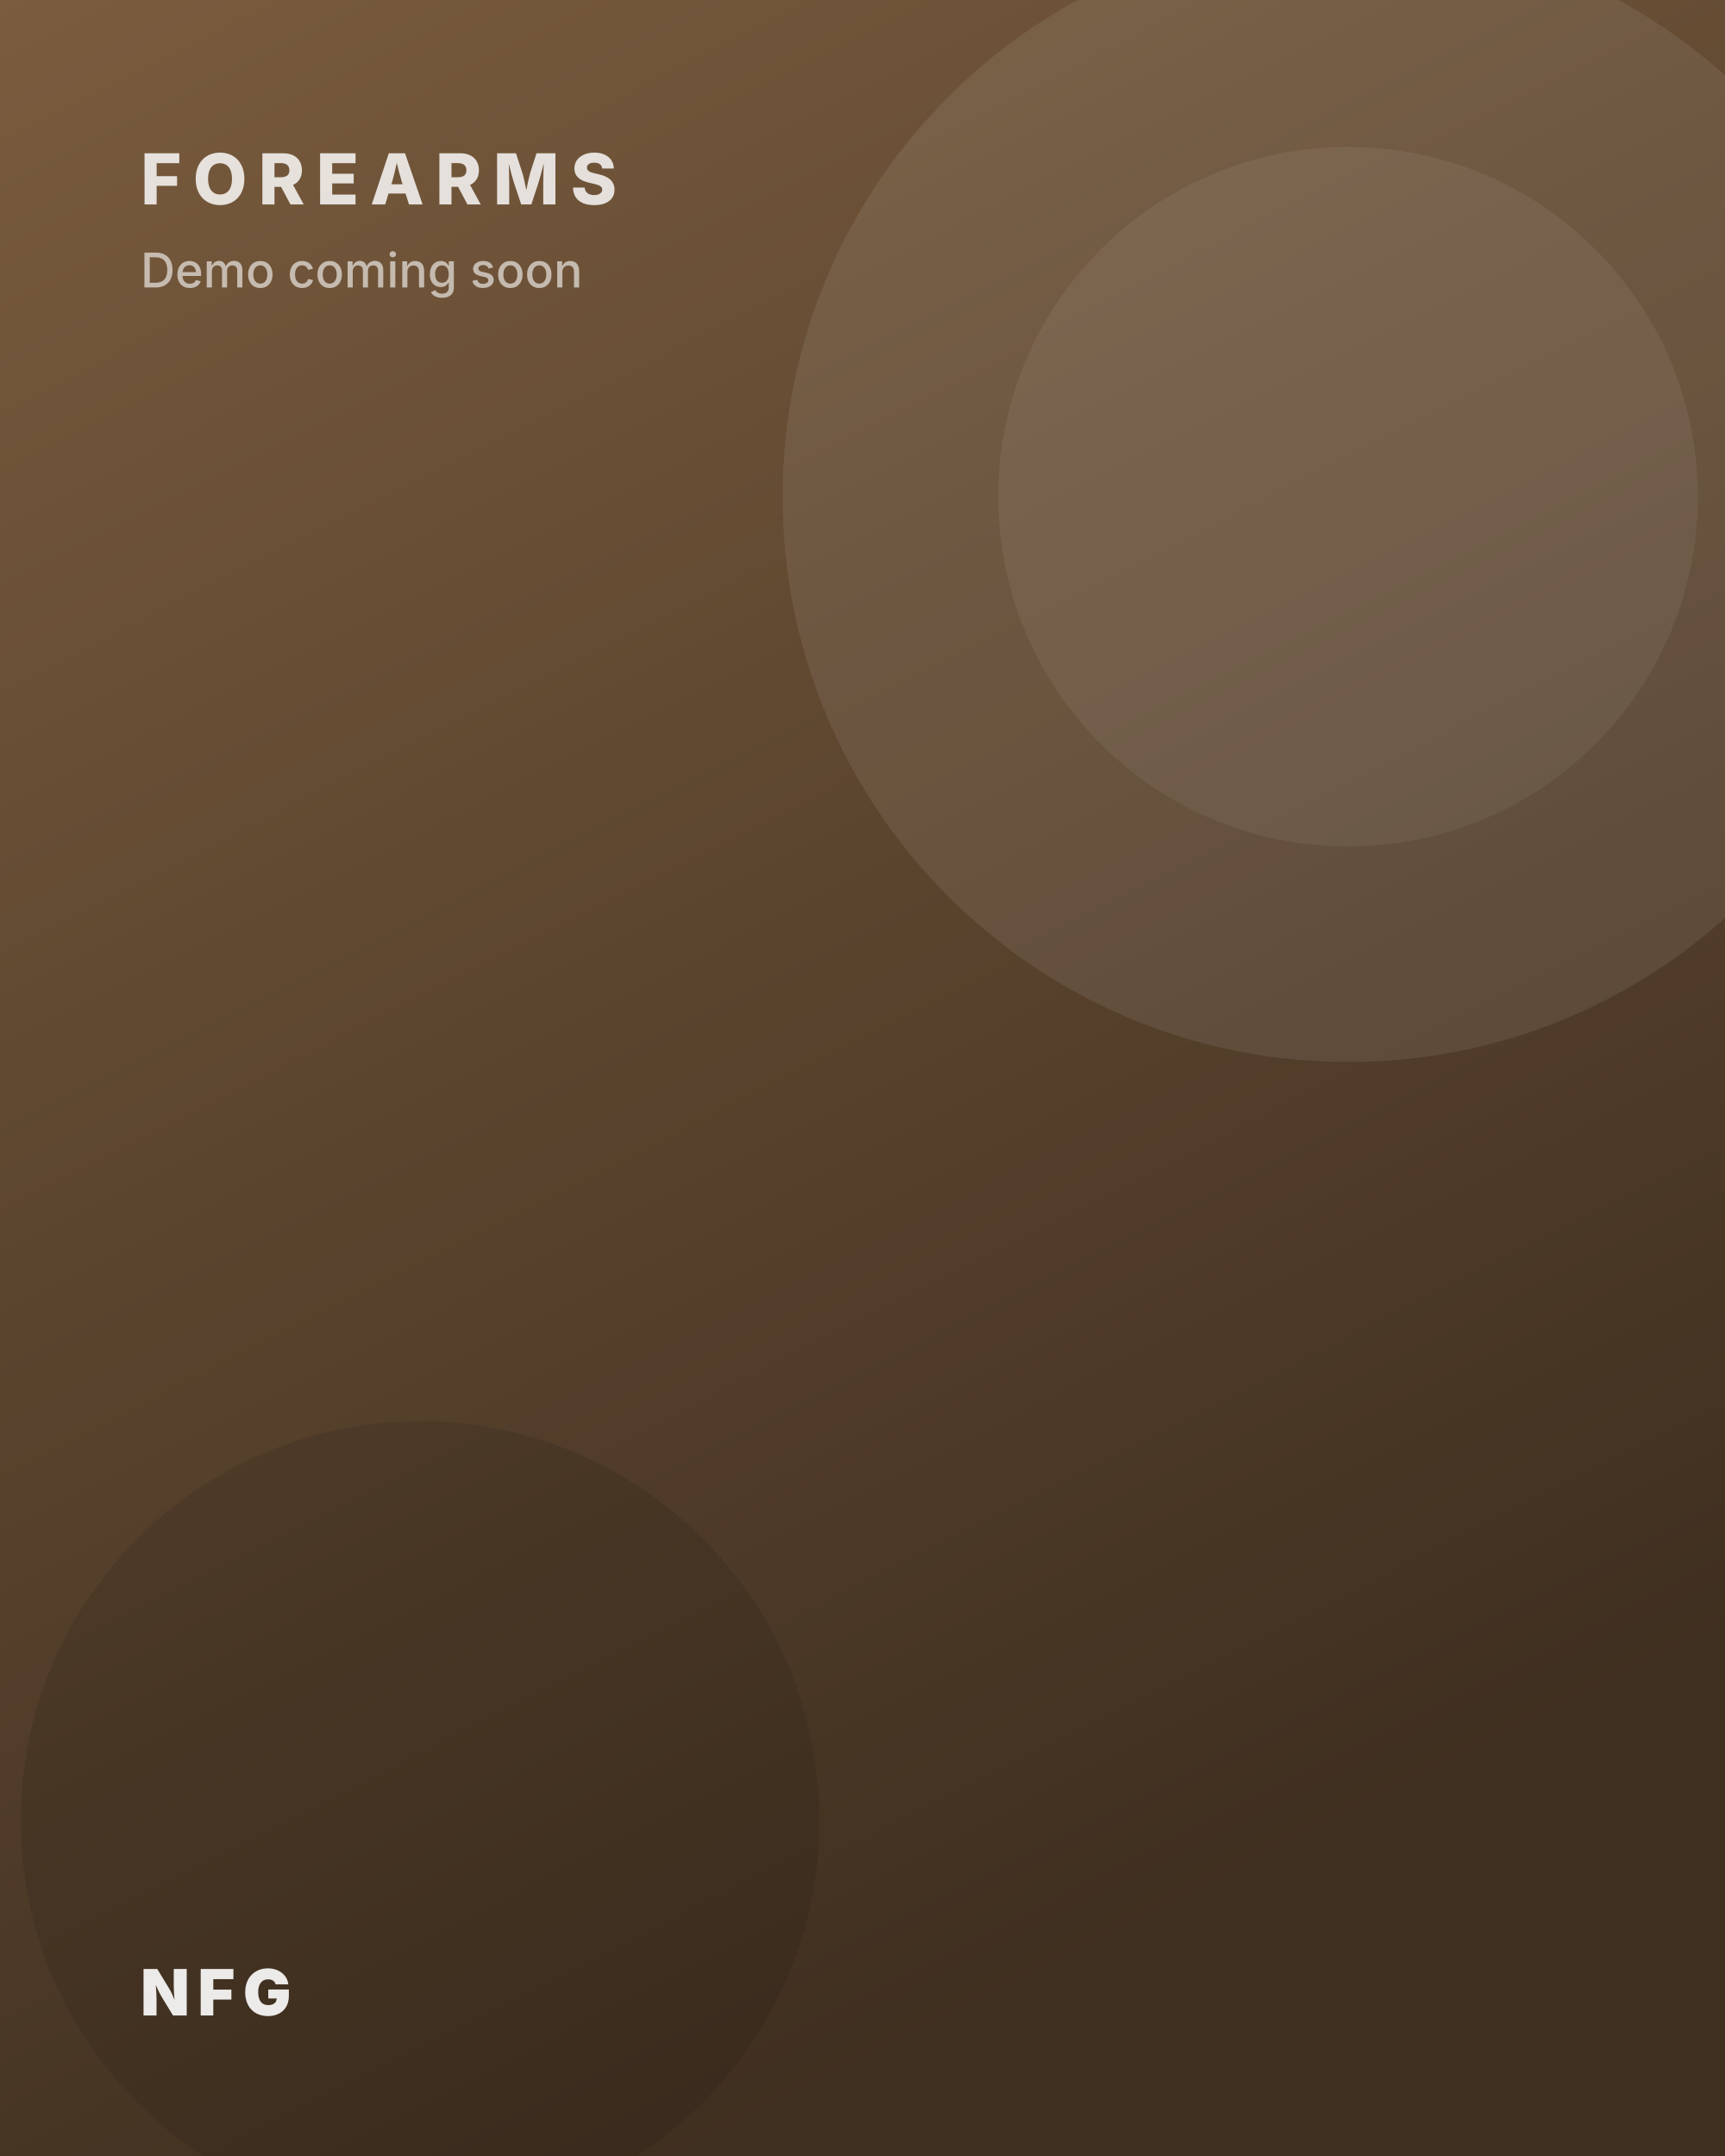
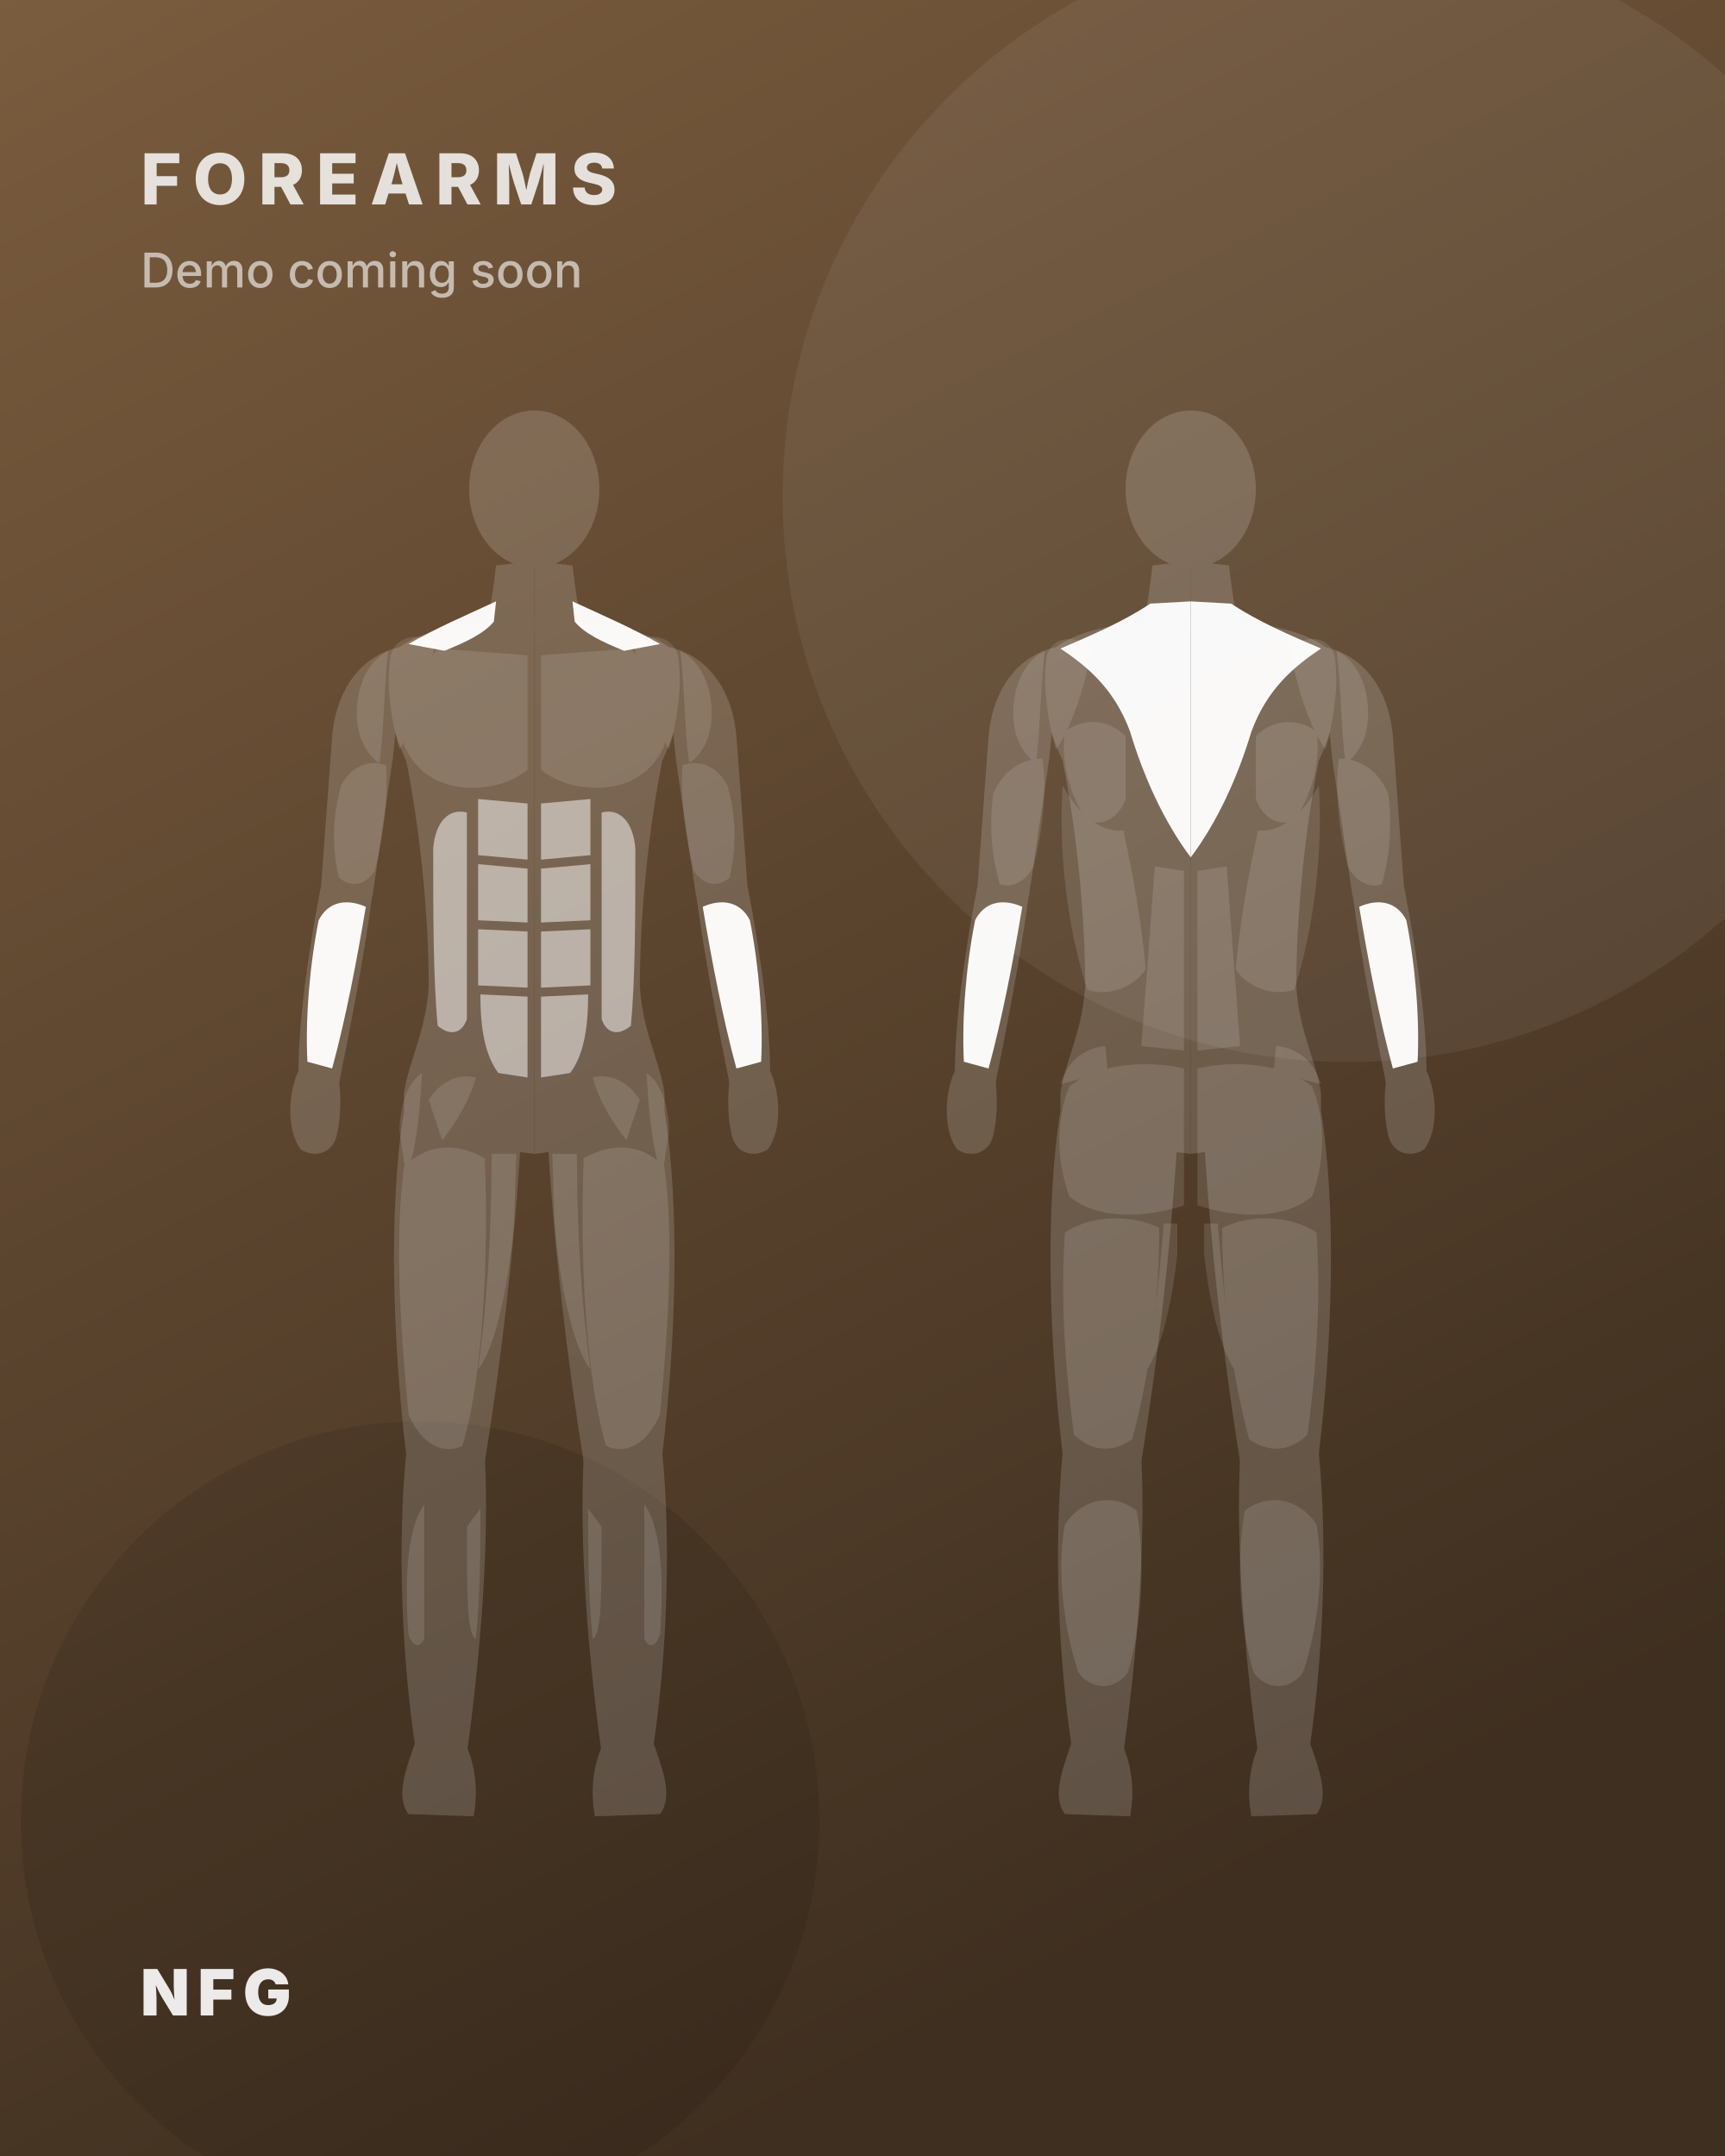
- <svg xmlns="http://www.w3.org/2000/svg" viewBox="0 0 1080 1350" width="1080" height="1350" role="img" aria-label="Farmer's Carry (placeholder image)">
+ <svg xmlns="http://www.w3.org/2000/svg" viewBox="0 0 1080 1350" width="1080" height="1350" role="img" aria-label="Farmer's Carry: muscles worked (placeholder image)">
  <defs>
    <linearGradient id="bg" x1="0" y1="0" x2="0.4" y2="1">
      <stop offset="0" stop-color="#7A5C3E" />
      <stop offset="1" stop-color="#3F2F20" />
    </linearGradient>
  </defs>
  <rect width="1080" height="1350" fill="url(#bg)" />
-   <circle cx="844" cy="311" r="354" fill="#FFFFFF" fill-opacity="0.08" />
-   <circle cx="844" cy="311" r="219" fill="#FFFFFF" fill-opacity="0.06" />
+   <circle cx="844" cy="311" r="354" fill="#FFFFFF" fill-opacity="0.06" />
  <circle cx="263" cy="1140" r="250" fill="#000000" fill-opacity="0.10" />
+   <g transform="translate(334.5,250.0) scale(1.4062)">
+     <g opacity="0.16">
+       <ellipse cx="0" cy="40" rx="29" ry="35" fill="#FFFFFF" />
+       <path d="M0,72 L17,74 C18,82 19,90 21,100 L0,102 Z" fill="#FFFFFF" />
+       <path d="M0,72 L17,74 C18,82 19,90 21,100 L0,102 Z" fill="#FFFFFF" transform="scale(-1,1)" />
+       <path d="M0,98 L22,99 C40,101 55,105 63,113 C70,121 66,141 57,161 C51,191 47,229 47,261 C48,281 56,295 58,309 L58,322 C40,330 18,334 0,336 Z" fill="#FFFFFF" />
+       <path d="M0,98 L22,99 C40,101 55,105 63,113 C70,121 66,141 57,161 C51,191 47,229 47,261 C48,281 56,295 58,309 L58,322 C40,330 18,334 0,336 Z" fill="#FFFFFF" transform="scale(-1,1)" />
+       <path d="M58,110 C76,113 88,128 90,150 L95,218 C91,227 77,229 72,221 L63,160 Z" fill="#FFFFFF" />
+       <path d="M58,110 C76,113 88,128 90,150 L95,218 C91,227 77,229 72,221 L63,160 Z" fill="#FFFFFF" transform="scale(-1,1)" />
+       <path d="M72,220 L95,217 C101,248 105,278 105,300 L87,305 C82,280 76,250 72,220 Z" fill="#FFFFFF" />
+       <path d="M72,220 L95,217 C101,248 105,278 105,300 L87,305 C82,280 76,250 72,220 Z" fill="#FFFFFF" transform="scale(-1,1)" />
+       <path d="M87,303 L105,299 C110,310 110,326 104,334 C98,338 90,336 88,328 C86,320 86,310 87,303 Z" fill="#FFFFFF" />
+       <path d="M87,303 L105,299 C110,310 110,326 104,334 C98,338 90,336 88,328 C86,320 86,310 87,303 Z" fill="#FFFFFF" transform="scale(-1,1)" />
+       <path d="M6,330 L58,317 C65,360 63,420 57,470 L22,473 C15,430 9,380 6,330 Z" fill="#FFFFFF" />
+       <path d="M6,330 L58,317 C65,360 63,420 57,470 L22,473 C15,430 9,380 6,330 Z" fill="#FFFFFF" transform="scale(-1,1)" />
+       <path d="M22,471 L57,469 C61,510 59,560 53,600 L30,603 C24,560 20,510 22,471 Z" fill="#FFFFFF" />
+       <path d="M22,471 L57,469 C61,510 59,560 53,600 L30,603 C24,560 20,510 22,471 Z" fill="#FFFFFF" transform="scale(-1,1)" />
+       <path d="M30,600 L53,598 C57,610 62,622 56,630 L27,631 C25,620 26,610 30,600 Z" fill="#FFFFFF" />
+       <path d="M30,600 L53,598 C57,610 62,622 56,630 L27,631 C25,620 26,610 30,600 Z" fill="#FFFFFF" transform="scale(-1,1)" />
+     </g>
+     <g opacity="0.12">
+       <path d="M44,108 C54,103 62,107 64,114 C66,126 64,142 60,156 C54,146 48,128 44,108 Z" fill="#FFFFFF" />
+       <path d="M44,108 C54,103 62,107 64,114 C66,126 64,142 60,156 C54,146 48,128 44,108 Z" fill="#FFFFFF" transform="scale(-1,1)" />
+       <path d="M65,112 C73,116 79,126 79,140 C79,150 75,158 69,162 C67,150 67,128 65,112 Z" fill="#FFFFFF" />
+       <path d="M65,112 C73,116 79,126 79,140 C79,150 75,158 69,162 C67,150 67,128 65,112 Z" fill="#FFFFFF" transform="scale(-1,1)" />
+       <path d="M3,130 L50,126 C56,136 59,146 58,154 C53,166 42,173 28,173 C16,173 8,169 3,165 Z" fill="#FFFFFF" />
+       <path d="M3,130 L50,126 C56,136 59,146 58,154 C53,166 42,173 28,173 C16,173 8,169 3,165 Z" fill="#FFFFFF" transform="scale(-1,1)" />
+       <path d="M3,114 L43,111 C47,116 50,121 52,127 C36,130 18,131 3,131 Z" fill="#FFFFFF" />
+       <path d="M3,114 L43,111 C47,116 50,121 52,127 C36,130 18,131 3,131 Z" fill="#FFFFFF" transform="scale(-1,1)" />
+       <path d="M66,163 C74,160 82,164 86,172 C90,186 90,200 87,213 C81,218 75,216 71,210 C67,194 65,177 66,163 Z" fill="#FFFFFF" />
+       <path d="M66,163 C74,160 82,164 86,172 C90,186 90,200 87,213 C81,218 75,216 71,210 C67,194 65,177 66,163 Z" fill="#FFFFFF" transform="scale(-1,1)" />
+       <path d="M26,302 C34,300 42,304 47,312 L41,330 C35,322 29,313 26,302 Z" fill="#FFFFFF" />
+       <path d="M26,302 C34,300 42,304 47,312 L41,330 C35,322 29,313 26,302 Z" fill="#FFFFFF" transform="scale(-1,1)" />
+       <path d="M50,300 C56,304 60,314 60,326 L57,346 C53,336 51,320 50,300 Z" fill="#FFFFFF" />
+       <path d="M50,300 C56,304 60,314 60,326 L57,346 C53,336 51,320 50,300 Z" fill="#FFFFFF" transform="scale(-1,1)" />
+       <path d="M22,338 C34,331 48,331 58,342 C62,372 60,410 56,452 C50,466 40,470 32,466 C24,440 20,390 22,338 Z" fill="#FFFFFF" />
+       <path d="M22,338 C34,331 48,331 58,342 C62,372 60,410 56,452 C50,466 40,470 32,466 C24,440 20,390 22,338 Z" fill="#FFFFFF" transform="scale(-1,1)" />
+       <path d="M8,336 L19,336 C19,372 21,402 25,432 C17,422 11,392 9,366 Z" fill="#FFFFFF" />
+       <path d="M8,336 L19,336 C19,372 21,402 25,432 C17,422 11,392 9,366 Z" fill="#FFFFFF" transform="scale(-1,1)" />
+       <path d="M49,492 C56,502 58,522 56,550 C54,556 51,556 49,552 C49,530 49,512 49,492 Z" fill="#FFFFFF" />
+       <path d="M49,492 C56,502 58,522 56,550 C54,556 51,556 49,552 C49,530 49,512 49,492 Z" fill="#FFFFFF" transform="scale(-1,1)" />
+       <path d="M24,494 C24,512 24,532 26,552 C30,550 30,532 30,502 Z" fill="#FFFFFF" />
+       <path d="M24,494 C24,512 24,532 26,552 C30,550 30,532 30,502 Z" fill="#FFFFFF" transform="scale(-1,1)" />
+     </g>
+     <g opacity="0.5">
+       <path d="M3,180 L25,178 L25,203 L3,205 Z" fill="#FFFFFF" />
+       <path d="M3,180 L25,178 L25,203 L3,205 Z" fill="#FFFFFF" transform="scale(-1,1)" />
+       <path d="M3,209 L25,207 L25,232 L3,233 Z" fill="#FFFFFF" />
+       <path d="M3,209 L25,207 L25,232 L3,233 Z" fill="#FFFFFF" transform="scale(-1,1)" />
+       <path d="M3,237 L25,236 L25,261 L3,262 Z" fill="#FFFFFF" />
+       <path d="M3,237 L25,236 L25,261 L3,262 Z" fill="#FFFFFF" transform="scale(-1,1)" />
+       <path d="M3,266 L24,265 C24,280 22,292 16,300 L3,302 Z" fill="#FFFFFF" />
+       <path d="M3,266 L24,265 C24,280 22,292 16,300 L3,302 Z" fill="#FFFFFF" transform="scale(-1,1)" />
+       <path d="M30,184 C38,182 44,188 45,200 C45,230 45,258 43,279 C37,284 32,282 30,276 C30,246 30,214 30,184 Z" fill="#FFFFFF" />
+       <path d="M30,184 C38,182 44,188 45,200 C45,230 45,258 43,279 C37,284 32,282 30,276 C30,246 30,214 30,184 Z" fill="#FFFFFF" transform="scale(-1,1)" />
+     </g>
+     <g opacity="0.96">
+       <path d="M17,90 C30,96 44,102 56,109 L40,112 C30,108 22,104 18,99 Z" fill="#FFFFFF" />
+       <path d="M17,90 C30,96 44,102 56,109 L40,112 C30,108 22,104 18,99 Z" fill="#FFFFFF" transform="scale(-1,1)" />
+       <path d="M75,226 C84,222 92,224 96,232 C100,252 102,276 101,295 L90,298 C84,276 79,250 75,226 Z" fill="#FFFFFF" />
+       <path d="M75,226 C84,222 92,224 96,232 C100,252 102,276 101,295 L90,298 C84,276 79,250 75,226 Z" fill="#FFFFFF" transform="scale(-1,1)" />
+     </g>
+   </g>
+   <g transform="translate(745.5,250.0) scale(1.4062)">
+     <g opacity="0.16">
+       <ellipse cx="0" cy="40" rx="29" ry="35" fill="#FFFFFF" />
+       <path d="M0,72 L17,74 C18,82 19,90 21,100 L0,102 Z" fill="#FFFFFF" />
+       <path d="M0,72 L17,74 C18,82 19,90 21,100 L0,102 Z" fill="#FFFFFF" transform="scale(-1,1)" />
+       <path d="M0,98 L22,99 C40,101 55,105 63,113 C70,121 66,141 57,161 C51,191 47,229 47,261 C48,281 56,295 58,309 L58,322 C40,330 18,334 0,336 Z" fill="#FFFFFF" />
+       <path d="M0,98 L22,99 C40,101 55,105 63,113 C70,121 66,141 57,161 C51,191 47,229 47,261 C48,281 56,295 58,309 L58,322 C40,330 18,334 0,336 Z" fill="#FFFFFF" transform="scale(-1,1)" />
+       <path d="M58,110 C76,113 88,128 90,150 L95,218 C91,227 77,229 72,221 L63,160 Z" fill="#FFFFFF" />
+       <path d="M58,110 C76,113 88,128 90,150 L95,218 C91,227 77,229 72,221 L63,160 Z" fill="#FFFFFF" transform="scale(-1,1)" />
+       <path d="M72,220 L95,217 C101,248 105,278 105,300 L87,305 C82,280 76,250 72,220 Z" fill="#FFFFFF" />
+       <path d="M72,220 L95,217 C101,248 105,278 105,300 L87,305 C82,280 76,250 72,220 Z" fill="#FFFFFF" transform="scale(-1,1)" />
+       <path d="M87,303 L105,299 C110,310 110,326 104,334 C98,338 90,336 88,328 C86,320 86,310 87,303 Z" fill="#FFFFFF" />
+       <path d="M87,303 L105,299 C110,310 110,326 104,334 C98,338 90,336 88,328 C86,320 86,310 87,303 Z" fill="#FFFFFF" transform="scale(-1,1)" />
+       <path d="M6,330 L58,317 C65,360 63,420 57,470 L22,473 C15,430 9,380 6,330 Z" fill="#FFFFFF" />
+       <path d="M6,330 L58,317 C65,360 63,420 57,470 L22,473 C15,430 9,380 6,330 Z" fill="#FFFFFF" transform="scale(-1,1)" />
+       <path d="M22,471 L57,469 C61,510 59,560 53,600 L30,603 C24,560 20,510 22,471 Z" fill="#FFFFFF" />
+       <path d="M22,471 L57,469 C61,510 59,560 53,600 L30,603 C24,560 20,510 22,471 Z" fill="#FFFFFF" transform="scale(-1,1)" />
+       <path d="M30,600 L53,598 C57,610 62,622 56,630 L27,631 C25,620 26,610 30,600 Z" fill="#FFFFFF" />
+       <path d="M30,600 L53,598 C57,610 62,622 56,630 L27,631 C25,620 26,610 30,600 Z" fill="#FFFFFF" transform="scale(-1,1)" />
+     </g>
+     <g opacity="0.12">
+       <path d="M44,110 C54,104 62,107 64,114 C66,126 64,142 60,156 C53,146 47,128 44,110 Z" fill="#FFFFFF" />
+       <path d="M44,110 C54,104 62,107 64,114 C66,126 64,142 60,156 C53,146 47,128 44,110 Z" fill="#FFFFFF" transform="scale(-1,1)" />
+       <path d="M65,112 C73,116 79,126 79,140 C79,150 75,158 69,162 C67,150 67,128 65,112 Z" fill="#FFFFFF" />
+       <path d="M65,112 C73,116 79,126 79,140 C79,150 75,158 69,162 C67,150 67,128 65,112 Z" fill="#FFFFFF" transform="scale(-1,1)" />
+       <path d="M29,150 C37,142 48,142 56,148 C58,161 54,176 46,188 C38,190 32,186 29,178 Z" fill="#FFFFFF" />
+       <path d="M29,150 C37,142 48,142 56,148 C58,161 54,176 46,188 C38,190 32,186 29,178 Z" fill="#FFFFFF" transform="scale(-1,1)" />
+       <path d="M30,192 C40,193 50,185 57,172 C59,200 55,236 46,263 C36,266 26,262 20,254 C22,232 26,210 30,192 Z" fill="#FFFFFF" />
+       <path d="M30,192 C40,193 50,185 57,172 C59,200 55,236 46,263 C36,266 26,262 20,254 C22,232 26,210 30,192 Z" fill="#FFFFFF" transform="scale(-1,1)" />
+       <path d="M3,210 L16,208 C18,236 20,262 22,288 L3,290 Z" fill="#FFFFFF" />
+       <path d="M3,210 L16,208 C18,236 20,262 22,288 L3,290 Z" fill="#FFFFFF" transform="scale(-1,1)" />
+       <path d="M66,160 C76,160 84,166 88,176 C90,192 88,206 85,216 C79,218 73,214 70,208 C66,192 64,176 66,160 Z" fill="#FFFFFF" />
+       <path d="M66,160 C76,160 84,166 88,176 C90,192 88,206 85,216 C79,218 73,214 70,208 C66,192 64,176 66,160 Z" fill="#FFFFFF" transform="scale(-1,1)" />
+       <path d="M38,288 C48,289 55,295 58,305 C50,303 43,301 37,299 Z" fill="#FFFFFF" />
+       <path d="M38,288 C48,289 55,295 58,305 C50,303 43,301 37,299 Z" fill="#FFFFFF" transform="scale(-1,1)" />
+       <path d="M3,298 C20,294 42,296 54,306 C60,320 60,339 54,355 C42,365 22,365 3,359 Z" fill="#FFFFFF" />
+       <path d="M3,298 C20,294 42,296 54,306 C60,320 60,339 54,355 C42,365 22,365 3,359 Z" fill="#FFFFFF" transform="scale(-1,1)" />
+       <path d="M14,369 C26,363 44,363 56,371 C58,401 56,431 52,461 C44,469 34,469 26,463 C18,433 14,401 14,369 Z" fill="#FFFFFF" />
+       <path d="M14,369 C26,363 44,363 56,371 C58,401 56,431 52,461 C44,469 34,469 26,463 C18,433 14,401 14,369 Z" fill="#FFFFFF" transform="scale(-1,1)" />
+       <path d="M6,367 L12,367 C14,391 16,411 20,433 C12,421 8,399 6,381 Z" fill="#FFFFFF" />
+       <path d="M6,367 L12,367 C14,391 16,411 20,433 C12,421 8,399 6,381 Z" fill="#FFFFFF" transform="scale(-1,1)" />
+       <path d="M24,495 C34,487 48,489 56,501 C60,523 56,549 50,567 C44,575 34,575 28,567 C22,547 20,519 24,495 Z" fill="#FFFFFF" />
+       <path d="M24,495 C34,487 48,489 56,501 C60,523 56,549 50,567 C44,575 34,575 28,567 C22,547 20,519 24,495 Z" fill="#FFFFFF" transform="scale(-1,1)" />
+     </g>
+     <g opacity="0.96">
+       <path d="M0,90 L18,91 C30,99 44,105 58,111 C46,119 34,129 27,148 C21,168 12,188 0,204 Z" fill="#FFFFFF" />
+       <path d="M0,90 L18,91 C30,99 44,105 58,111 C46,119 34,129 27,148 C21,168 12,188 0,204 Z" fill="#FFFFFF" transform="scale(-1,1)" />
+       <path d="M75,226 C84,222 92,224 96,232 C100,252 102,276 101,295 L90,298 C84,276 79,250 75,226 Z" fill="#FFFFFF" />
+       <path d="M75,226 C84,222 92,224 96,232 C100,252 102,276 101,295 L90,298 C84,276 79,250 75,226 Z" fill="#FFFFFF" transform="scale(-1,1)" />
+     </g>
+   </g>
  <text x="88" y="128" fill="#FFFFFF" fill-opacity="0.82" font-family="Inter, 'Helvetica Neue', Helvetica, Arial, sans-serif" font-size="44" font-weight="800" letter-spacing="7">FOREARMS</text>
  <text x="88" y="180" fill="#FFFFFF" fill-opacity="0.6" font-family="Inter, 'Helvetica Neue', Helvetica, Arial, sans-serif" font-size="30" font-weight="500">Demo coming soon</text>
  <text x="88" y="1262" fill="#FFFFFF" fill-opacity="0.9" font-family="Inter, 'Helvetica Neue', Helvetica, Arial, sans-serif" font-size="40" font-weight="900" letter-spacing="5">NFG</text>
</svg>
